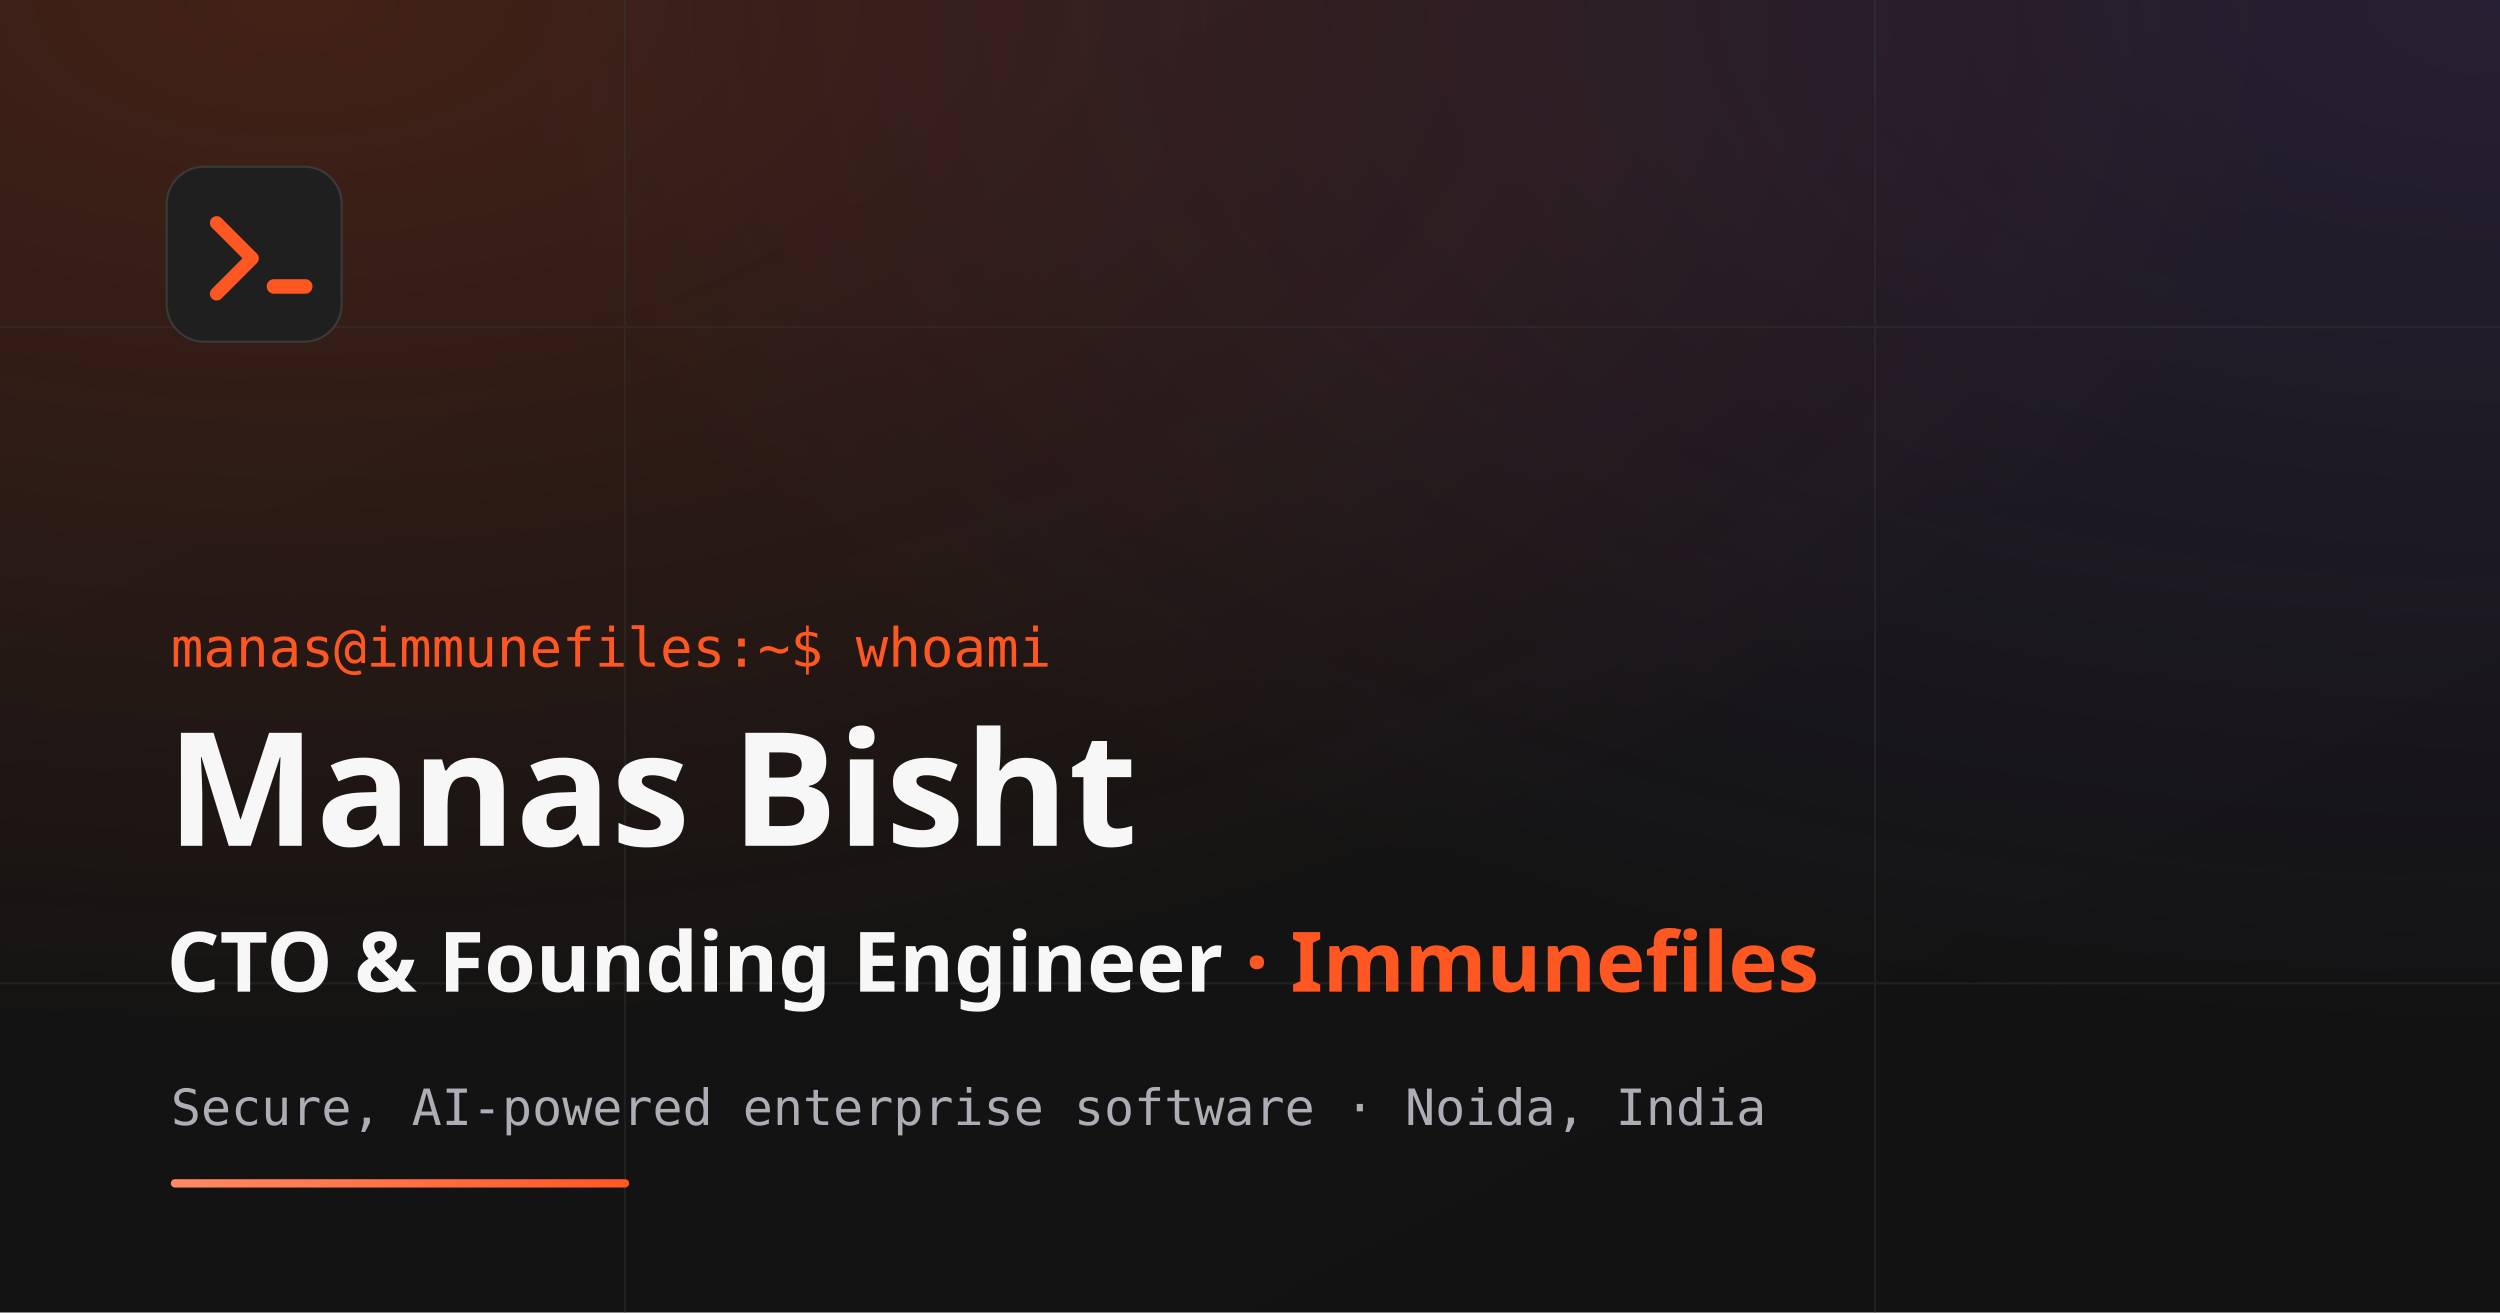
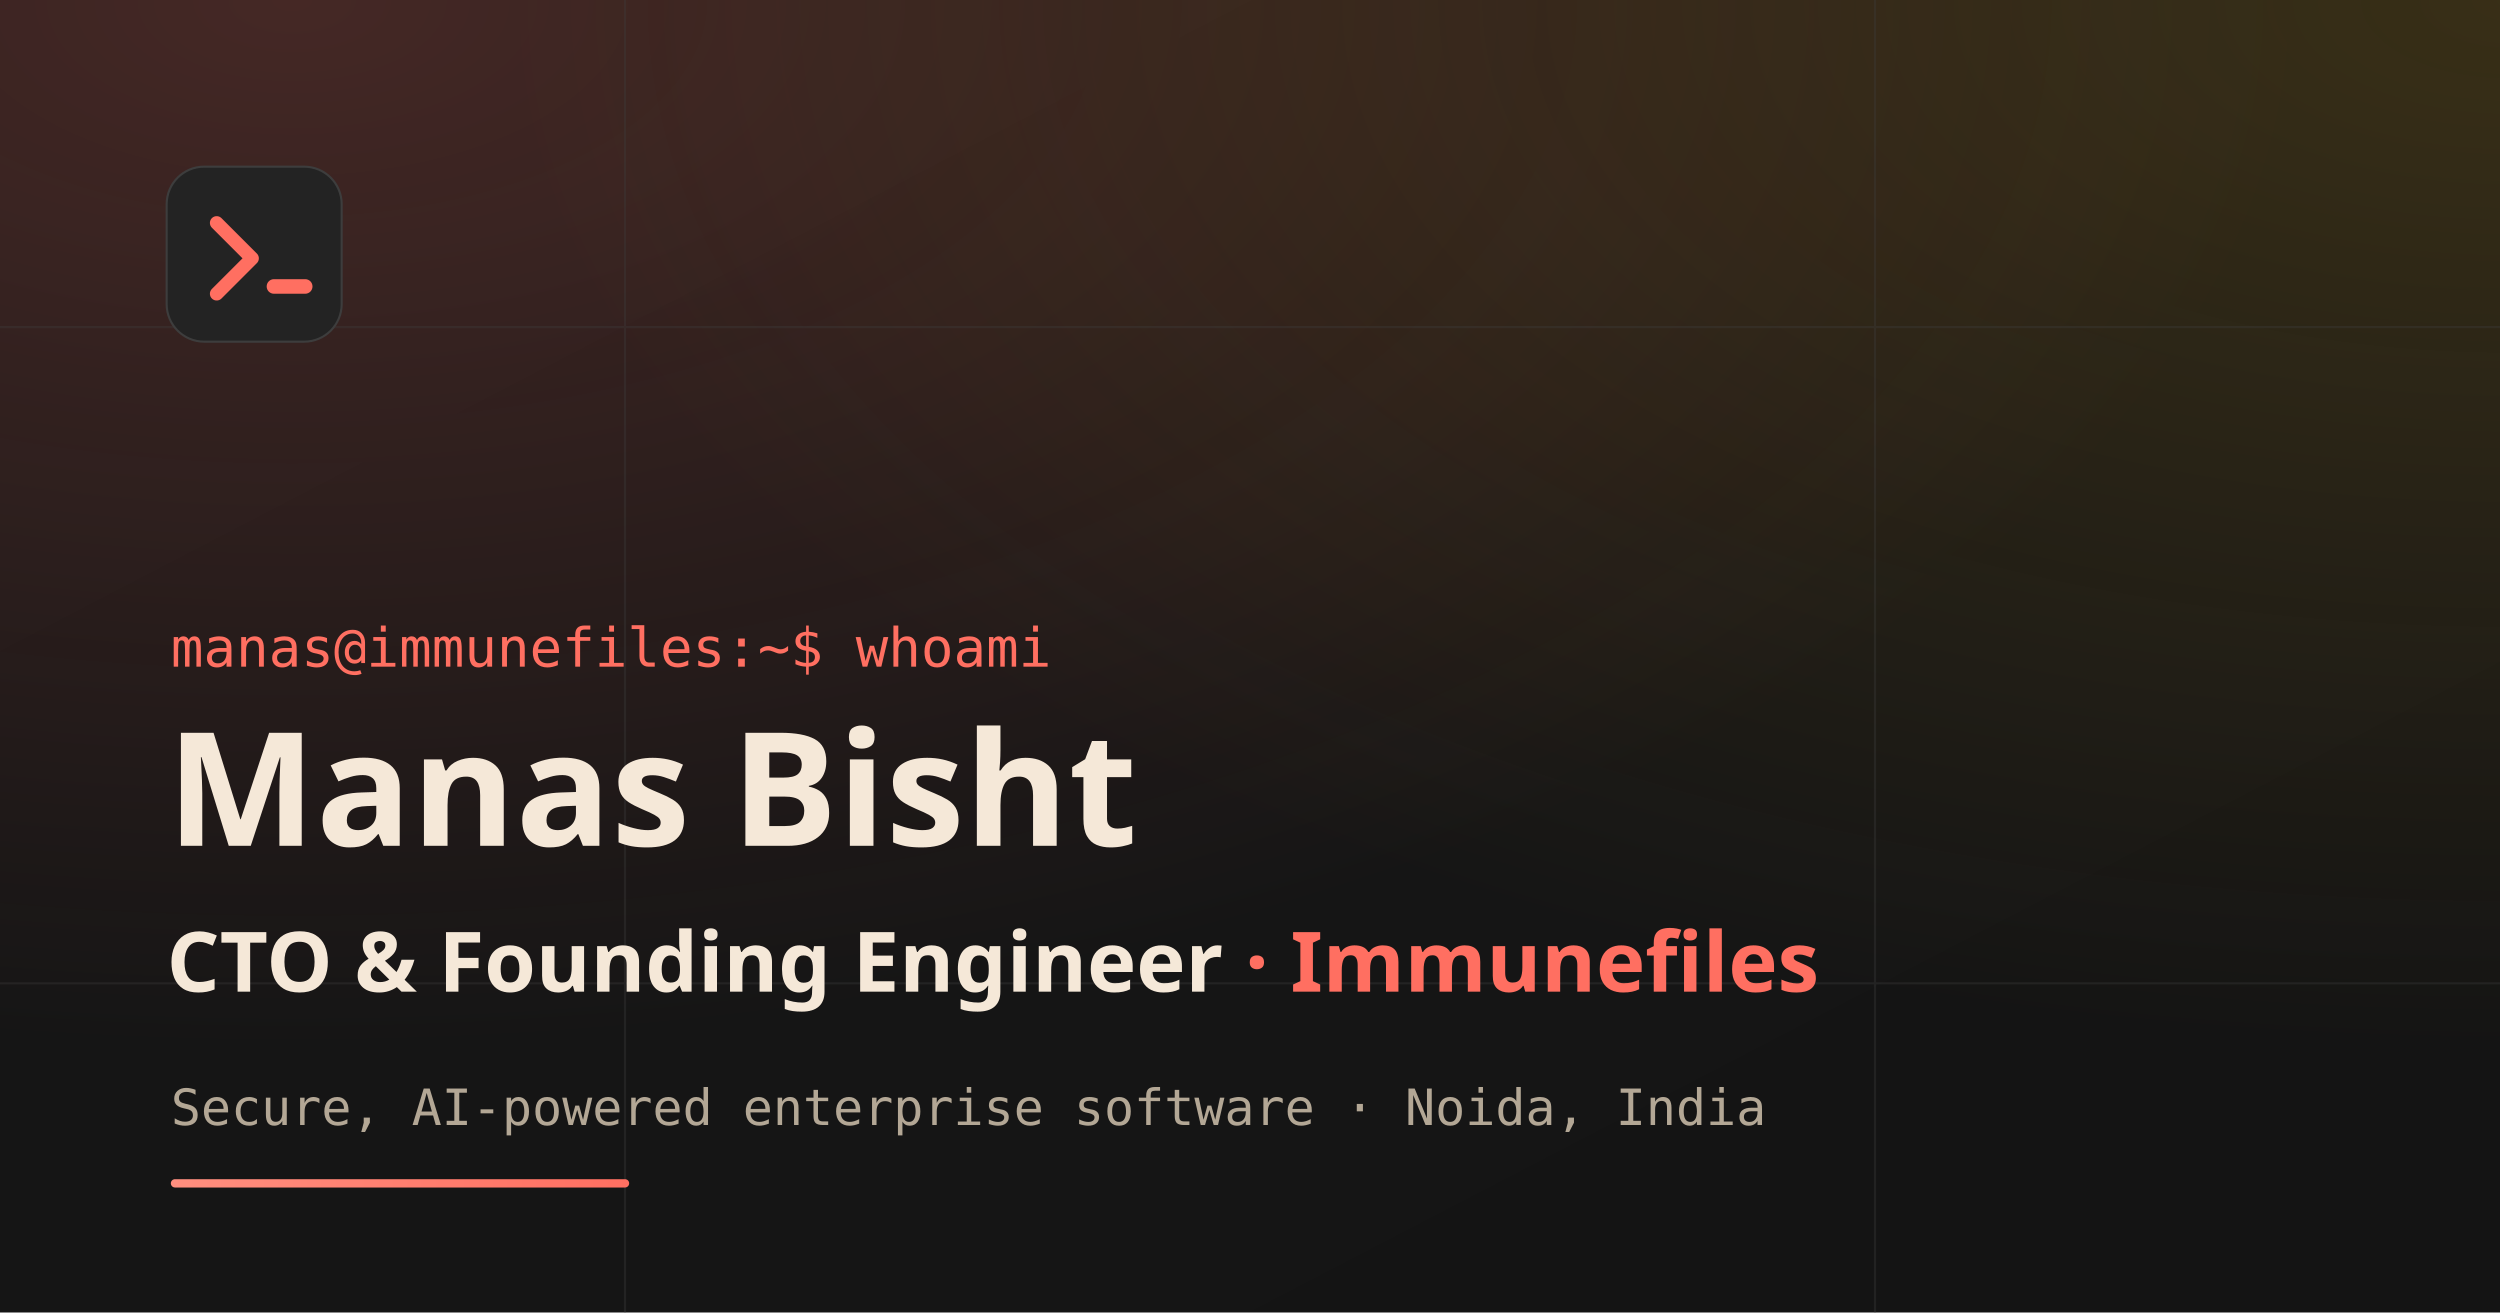
<svg xmlns="http://www.w3.org/2000/svg" viewBox="0 0 1200 630" width="1200" height="630" role="img" aria-label="Manas Bisht — CTO &amp; Founding Engineer">
  <defs>
    <linearGradient id="og-bg" x1="0" y1="0" x2="1" y2="1">
-       <stop offset="0" stop-color="#141414" />
-       <stop offset="1" stop-color="#121212" />
+       <stop offset="0" stop-color="#161616" />
+       <stop offset="1" stop-color="#141414" />
    </linearGradient>
    <radialGradient id="og-amber" cx="0.12" cy="0.0" r="0.8">
-       <stop offset="0" stop-color="#FF5722" stop-opacity="0.20" />
-       <stop offset="1" stop-color="#FF5722" stop-opacity="0" />
+       <stop offset="0" stop-color="#FF6F61" stop-opacity="0.20" />
+       <stop offset="1" stop-color="#FF6F61" stop-opacity="0" />
    </radialGradient>
    <radialGradient id="og-indigo" cx="1" cy="0" r="0.8">
-       <stop offset="0" stop-color="#7E57C2" stop-opacity="0.18" />
-       <stop offset="1" stop-color="#7E57C2" stop-opacity="0" />
+       <stop offset="0" stop-color="#DAA520" stop-opacity="0.18" />
+       <stop offset="1" stop-color="#DAA520" stop-opacity="0" />
    </radialGradient>
    <linearGradient id="og-accent" x1="0" y1="0" x2="1" y2="0">
-       <stop offset="0" stop-color="#FF8A65" />
-       <stop offset="1" stop-color="#FF5722" />
+       <stop offset="0" stop-color="#FF8F7F" />
+       <stop offset="1" stop-color="#FF6F61" />
    </linearGradient>
  </defs>
  <rect width="1200" height="630" fill="url(#og-bg)" />
  <rect width="1200" height="630" fill="url(#og-amber)" />
  <rect width="1200" height="630" fill="url(#og-indigo)" />
-   <g stroke="#3A3A3A" stroke-width="1" opacity="0.35">
+   <g stroke="#3D3D3D" stroke-width="1" opacity="0.35">
    <line x1="0" y1="157" x2="1200" y2="157" />
    <line x1="0" y1="472" x2="1200" y2="472" />
    <line x1="300" y1="0" x2="300" y2="630" />
    <line x1="900" y1="0" x2="900" y2="630" />
  </g>
  <g transform="translate(80,80)">
-     <rect width="84" height="84" rx="18" fill="#1F1F1F" stroke="#3A3A3A" />
-     <path d="M24 27 L41 44 L24 61" fill="none" stroke="#FF5722" stroke-width="6.5" stroke-linecap="round" stroke-linejoin="round" />
-     <rect x="48" y="54" width="22" height="7" rx="3.5" fill="#FF5722" />
+     <rect width="84" height="84" rx="18" fill="#232323" stroke="#3D3D3D" />
+     <path d="M24 27 L41 44 L24 61" fill="none" stroke="#FF6F61" stroke-width="6.5" stroke-linecap="round" stroke-linejoin="round" />
+     <rect x="48" y="54" width="22" height="7" rx="3.5" fill="#FF6F61" />
  </g>
-   <text x="82" y="320" font-family="'IBM Plex Mono', ui-monospace, monospace" font-size="26" fill="#FF5722">manas@immunefiles:~$ whoami</text>
-   <text x="80" y="406" font-family="'Space Grotesk', system-ui, sans-serif" font-size="76" font-weight="700" fill="#F7F7F7">Manas Bisht</text>
-   <text x="80" y="476" font-family="'Space Grotesk', system-ui, sans-serif" font-size="40" font-weight="600" fill="#F7F7F7">CTO &amp; Founding Engineer <tspan fill="#FF5722">· Immunefiles</tspan>
+   <text x="82" y="320" font-family="'IBM Plex Mono', ui-monospace, monospace" font-size="26" fill="#FF6F61">manas@immunefiles:~$ whoami</text>
+   <text x="80" y="406" font-family="'Space Grotesk', system-ui, sans-serif" font-size="76" font-weight="700" fill="#F5E8D8">Manas Bisht</text>
+   <text x="80" y="476" font-family="'Space Grotesk', system-ui, sans-serif" font-size="40" font-weight="600" fill="#F5E8D8">CTO &amp; Founding Engineer <tspan fill="#FF6F61">· Immunefiles</tspan>
  </text>
-   <text x="82" y="540" font-family="'IBM Plex Mono', ui-monospace, monospace" font-size="24" fill="#ADADB5">Secure, AI-powered enterprise software · Noida, India</text>
+   <text x="82" y="540" font-family="'IBM Plex Mono', ui-monospace, monospace" font-size="24" fill="#B3A795">Secure, AI-powered enterprise software · Noida, India</text>
  <rect x="82" y="566" width="220" height="4" rx="2" fill="url(#og-accent)" />
</svg>
